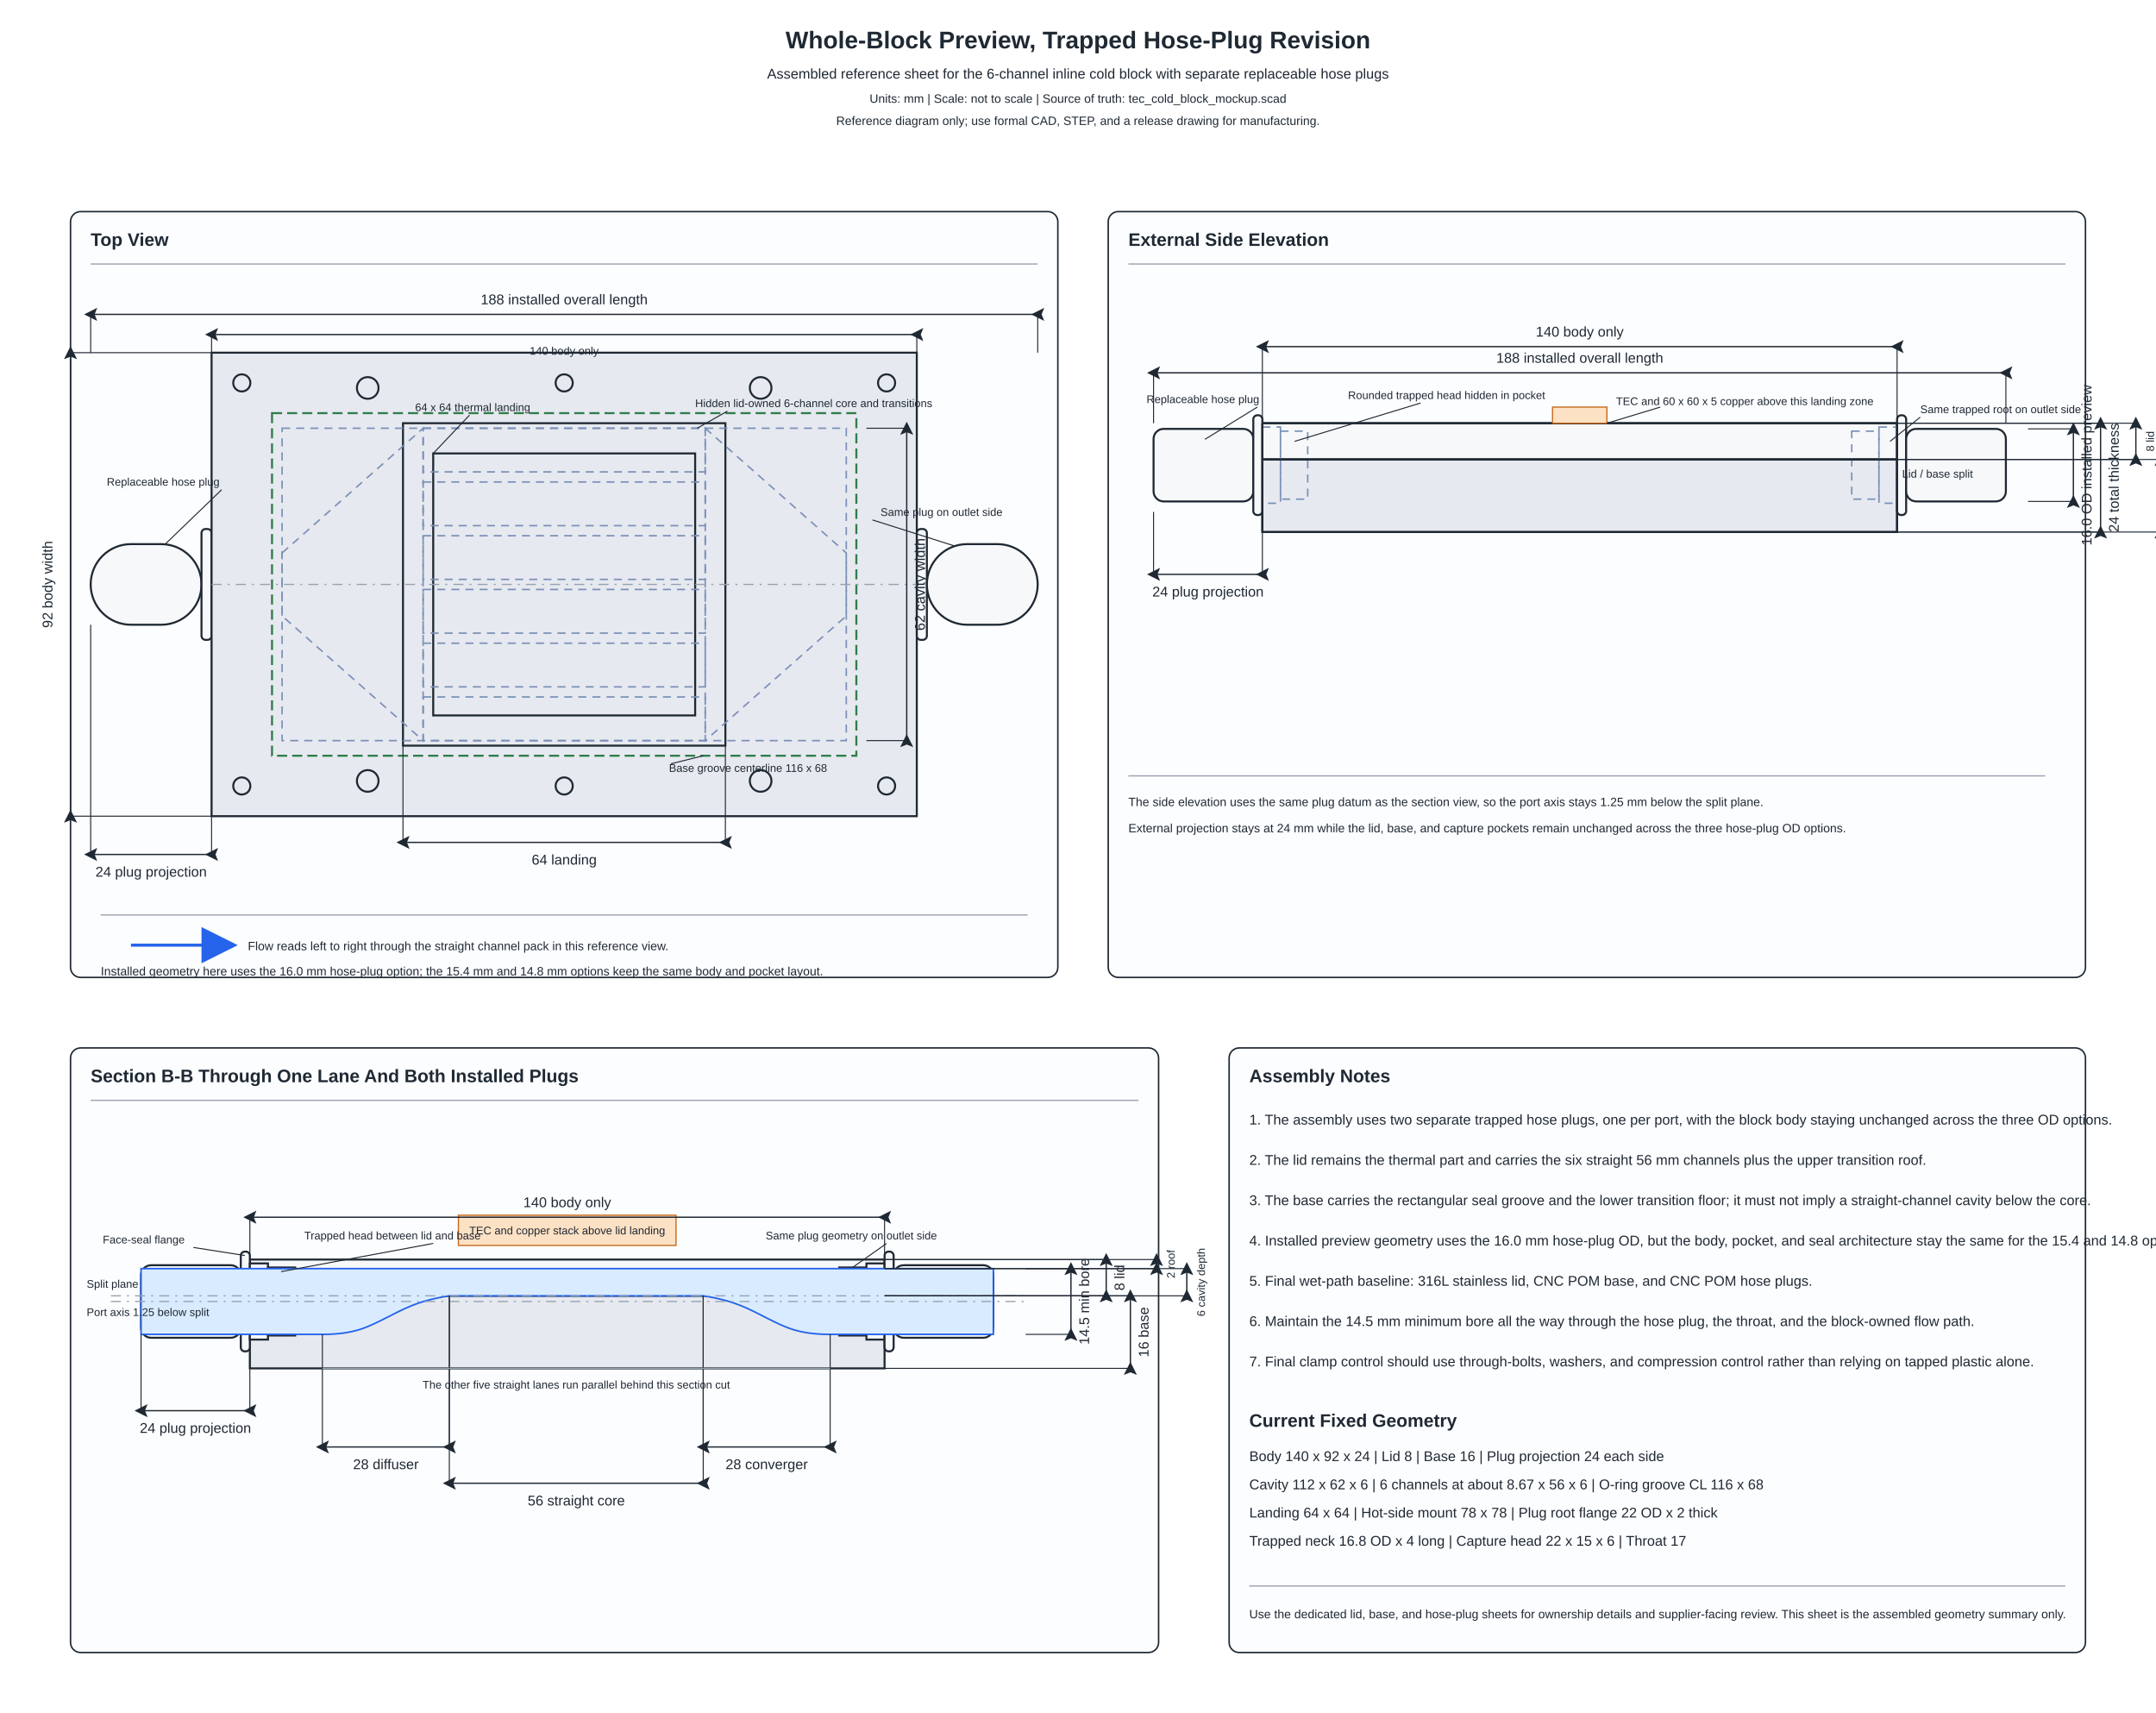
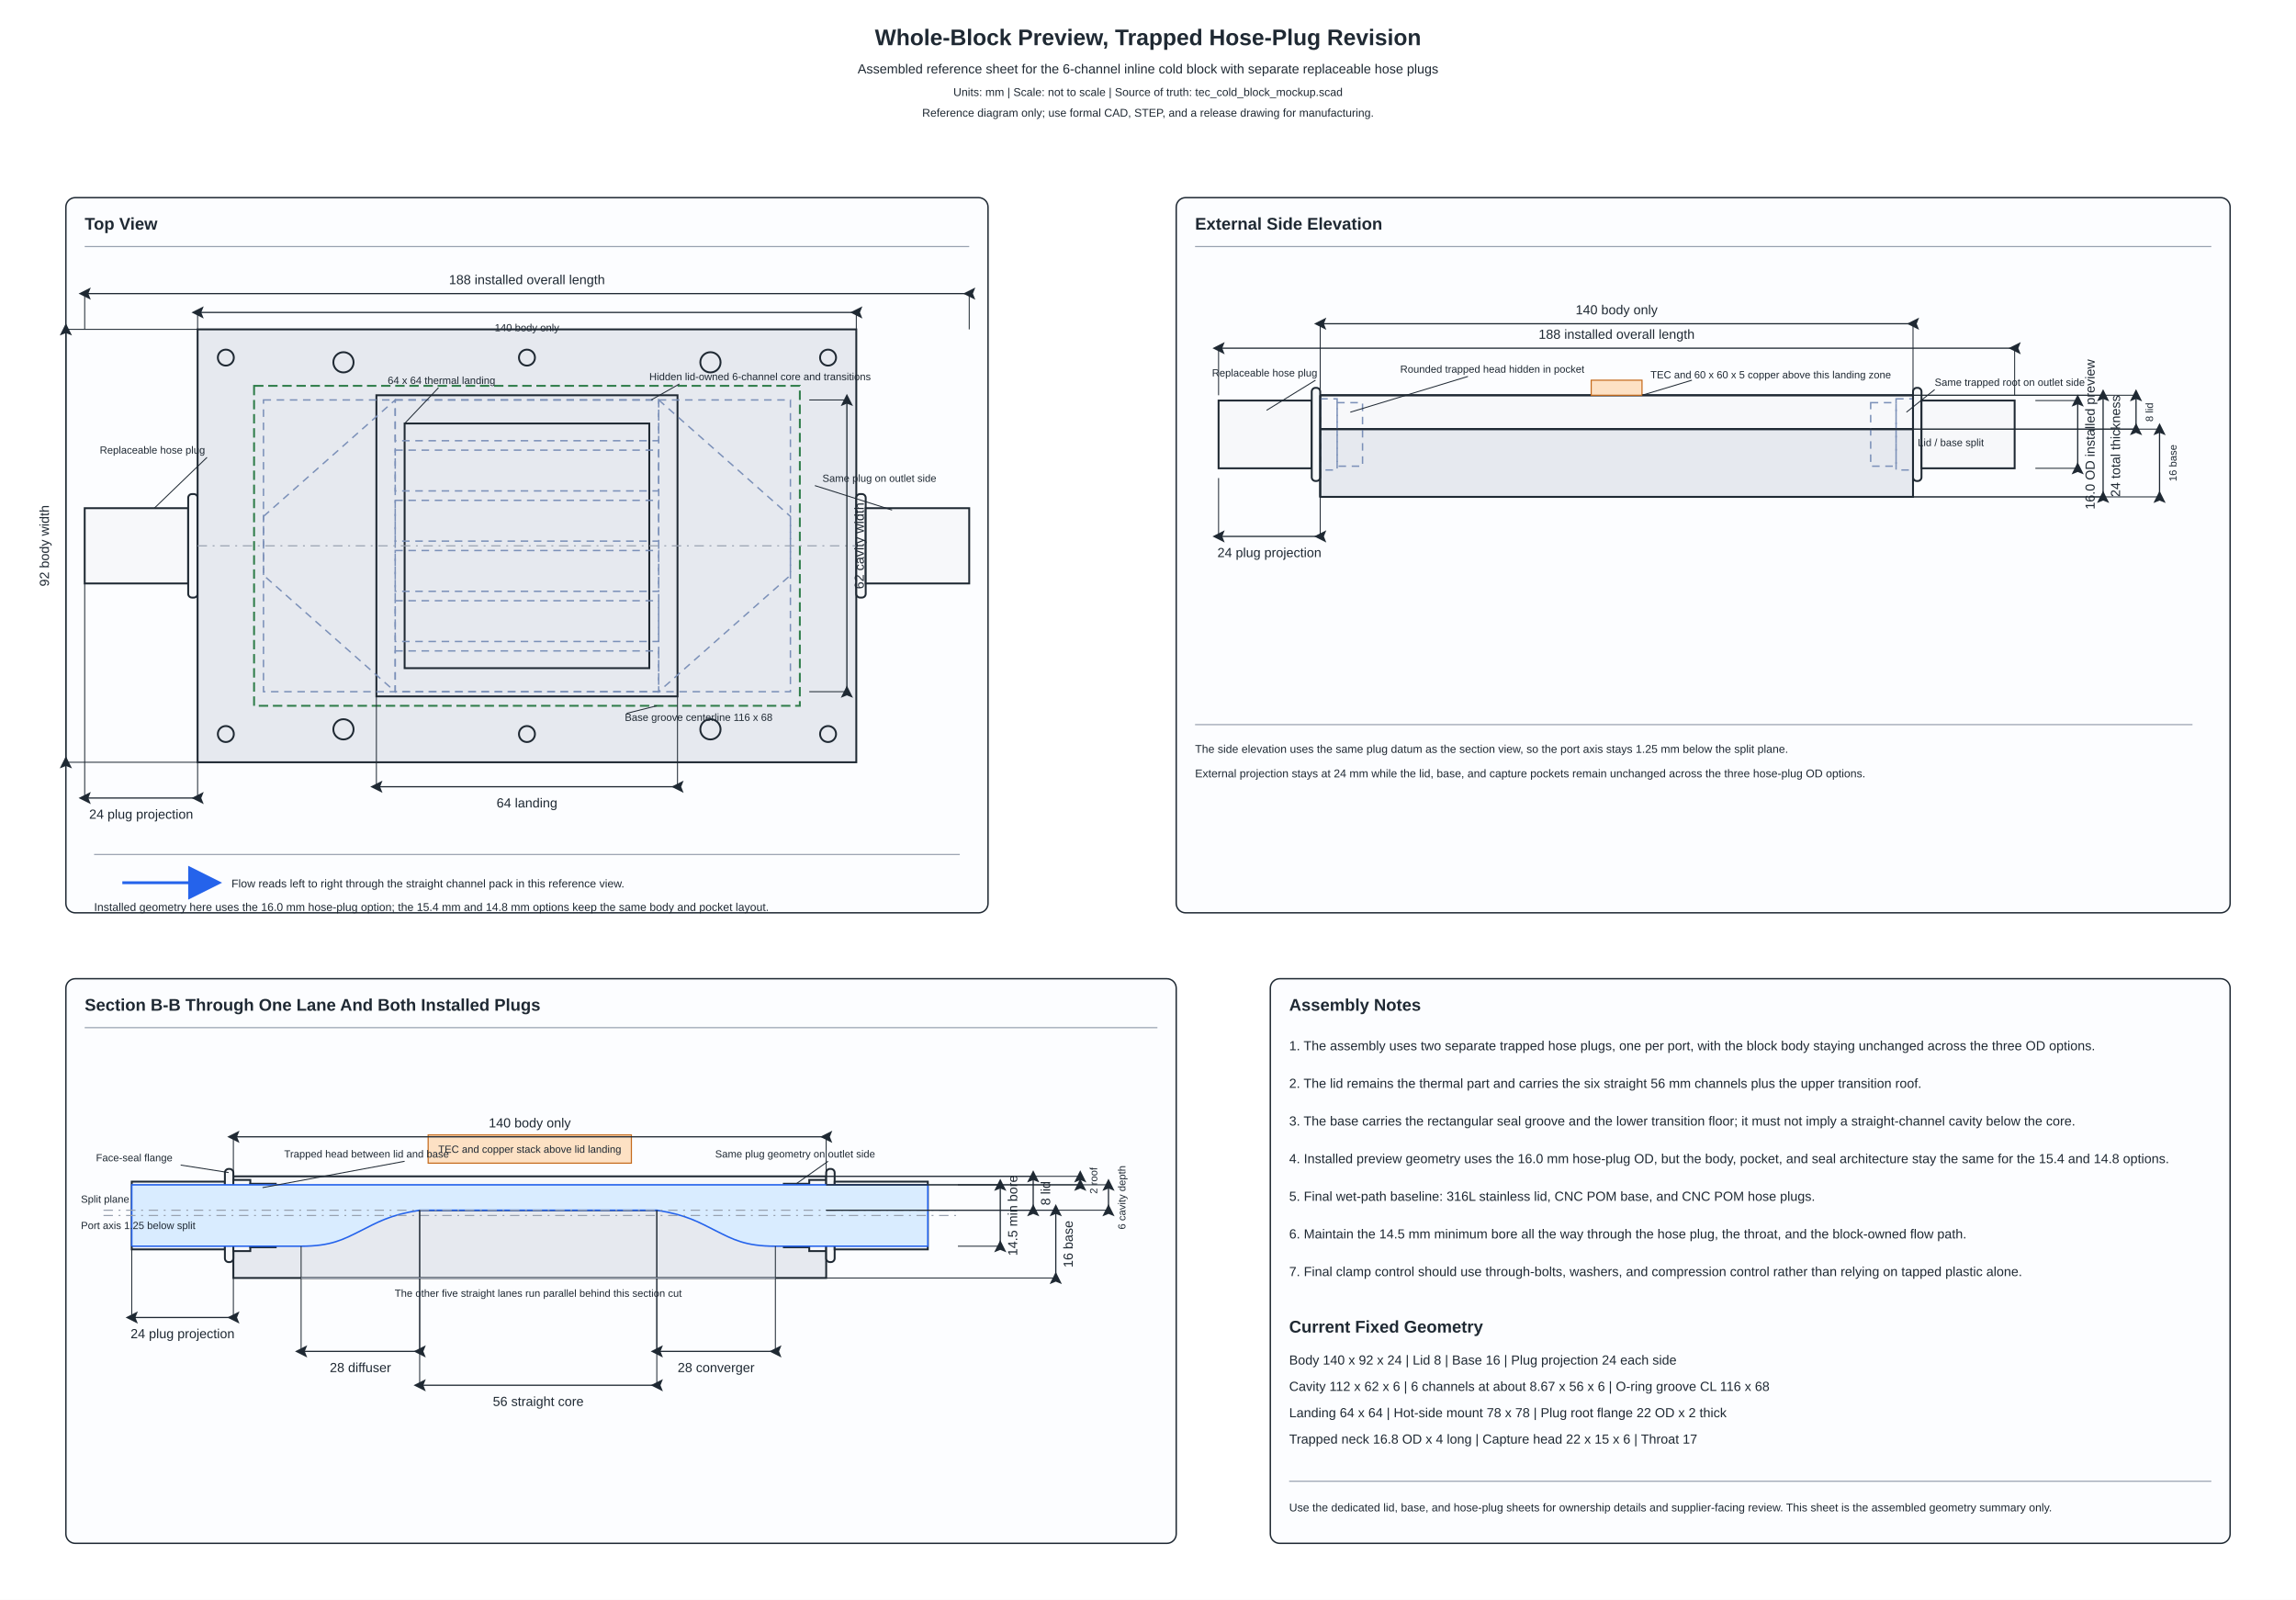
- <svg xmlns="http://www.w3.org/2000/svg" viewBox="0 0 2140 1700" width="2140" height="1700">
+ <svg xmlns="http://www.w3.org/2000/svg" viewBox="0 0 2440 1700" width="2440" height="1700">
  <defs>
    <marker id="dimArrow" markerWidth="10" markerHeight="10" refX="5" refY="5" orient="auto" markerUnits="strokeWidth">
      <path d="M0,5 L10,0 L8,5 L10,10 z" fill="#1f2933" />
    </marker>
    <marker id="flowArrow" markerWidth="12" markerHeight="12" refX="10" refY="6" orient="auto" markerUnits="strokeWidth">
      <path d="M0,0 L12,6 L0,12 z" fill="#2563eb" />
    </marker>
    <style>
      .title { font: 700 24px Arial, sans-serif; fill: #1f2933; }
      .subtitle { font: 700 18px Arial, sans-serif; fill: #1f2933; }
      .label { font: 14px Arial, sans-serif; fill: #1f2933; }
      .small { font: 12px Arial, sans-serif; fill: #1f2933; }
      .tiny { font: 11px Arial, sans-serif; fill: #1f2933; }
      .outline { fill: none; stroke: #1f2933; stroke-width: 2; }
      .hidden { fill: none; stroke: #7b90b8; stroke-width: 1.5; stroke-dasharray: 8 6; }
      .centerline { fill: none; stroke: #98a1af; stroke-width: 1.2; stroke-dasharray: 10 6 2 6; }
      .dim { fill: none; stroke: #1f2933; stroke-width: 1.3; marker-start: url(#dimArrow); marker-end: url(#dimArrow); }
      .ext { fill: none; stroke: #1f2933; stroke-width: 1; }
      .leader { fill: none; stroke: #1f2933; stroke-width: 1; }
      .divider { fill: none; stroke: #98a1af; stroke-width: 1.2; }
      .water { fill: #d9ecff; stroke: #2563eb; stroke-width: 1.6; }
      .metalA { fill: #f7f8fa; stroke: #1f2933; stroke-width: 2; }
      .metalB { fill: #e6e9ef; stroke: #1f2933; stroke-width: 2; }
      .oring { fill: none; stroke: #2f7d4a; stroke-width: 2; stroke-dasharray: 10 5; }
      .heat { fill: #fde1c4; stroke: #c56a1b; stroke-width: 1.2; }
      .noteBox { fill: #fcfdff; stroke: #1f2933; stroke-width: 1.5; }
    </style>
  </defs>
-   <rect x="0" y="0" width="2140" height="1700" fill="#fff" />
-   <text x="1070" y="48" text-anchor="middle" class="title">Whole-Block Preview, Trapped Hose-Plug Revision</text>
-   <text x="1070" y="78" text-anchor="middle" class="label">Assembled reference sheet for the 6-channel inline cold block with separate replaceable hose plugs</text>
-   <text x="1070" y="102" text-anchor="middle" class="small">Units: mm | Scale: not to scale | Source of truth: tec_cold_block_mockup.scad</text>
-   <text x="1070" y="124" text-anchor="middle" class="small">Reference diagram only; use formal CAD, STEP, and a release drawing for manufacturing.</text>
+   <rect x="0" y="0" width="2440" height="1700" fill="#fff" />
+   <text x="1220" y="48" text-anchor="middle" class="title">Whole-Block Preview, Trapped Hose-Plug Revision</text>
+   <text x="1220" y="78" text-anchor="middle" class="label">Assembled reference sheet for the 6-channel inline cold block with separate replaceable hose plugs</text>
+   <text x="1220" y="102" text-anchor="middle" class="small">Units: mm | Scale: not to scale | Source of truth: tec_cold_block_mockup.scad</text>
+   <text x="1220" y="124" text-anchor="middle" class="small">Reference diagram only; use formal CAD, STEP, and a release drawing for manufacturing.</text>
  <g transform="translate(70,210)">
    <rect x="0" y="0" width="980" height="760" rx="10" ry="10" class="noteBox" />
    <text x="20" y="34" class="subtitle">Top View</text>
    <line x1="20" y1="52" x2="960" y2="52" class="divider" />
    <g transform="translate(0,10)">
-       <rect x="20" y="320" width="110" height="80" rx="40" ry="40" class="metalA" />
+       <rect x="20" y="320" width="110" height="80" class="metalA" />
      <rect x="130" y="305" width="10" height="110" rx="4" ry="4" class="metalA" />
      <rect x="140" y="130" width="700" height="460" class="metalB" />
      <rect x="840" y="305" width="10" height="110" rx="4" ry="4" class="metalA" />
-       <rect x="850" y="320" width="110" height="80" rx="40" ry="40" class="metalA" />
+       <rect x="850" y="320" width="110" height="80" class="metalA" />
      <rect x="200" y="190" width="580" height="340" class="oring" />
      <rect x="330" y="200" width="320" height="320" class="outline" />
      <rect x="360" y="230" width="260" height="260" class="outline" />
      <rect x="210" y="205" width="560" height="310" class="hidden" />
      <polygon points="210,328.75 350,205 350,515 210,391.25" class="hidden" />
      <polygon points="630,205 770,328.75 770,391.25 630,515" class="hidden" />
      <rect x="350" y="205" width="280" height="43.33" class="hidden" />
      <rect x="350" y="258.33" width="280" height="43.33" class="hidden" />
      <rect x="350" y="311.67" width="280" height="43.33" class="hidden" />
      <rect x="350" y="365" width="280" height="43.33" class="hidden" />
      <rect x="350" y="418.33" width="280" height="43.33" class="hidden" />
      <rect x="350" y="471.67" width="280" height="43.33" class="hidden" />
      <circle cx="170" cy="160" r="8.5" class="outline" />
      <circle cx="295" cy="165" r="10.75" class="outline" />
      <circle cx="490" cy="160" r="8.5" class="outline" />
      <circle cx="685" cy="165" r="10.75" class="outline" />
      <circle cx="810" cy="160" r="8.5" class="outline" />
      <circle cx="170" cy="560" r="8.5" class="outline" />
      <circle cx="295" cy="555" r="10.75" class="outline" />
      <circle cx="490" cy="560" r="8.5" class="outline" />
      <circle cx="685" cy="555" r="10.75" class="outline" />
      <circle cx="810" cy="560" r="8.5" class="outline" />
      <line x1="140" y1="360" x2="840" y2="360" class="centerline" />
      <line x1="20" y1="92" x2="960" y2="92" class="dim" />
      <line x1="20" y1="130" x2="20" y2="92" class="ext" />
      <line x1="960" y1="130" x2="960" y2="92" class="ext" />
      <text x="490" y="82" text-anchor="middle" class="label">188 installed overall length</text>
      <line x1="140" y1="112" x2="840" y2="112" class="dim" />
      <line x1="140" y1="130" x2="140" y2="112" class="ext" />
      <line x1="840" y1="130" x2="840" y2="112" class="ext" />
      <text x="490" y="132" text-anchor="middle" class="tiny">140 body only</text>
      <line x1="0" y1="130" x2="0" y2="590" class="dim" />
      <line x1="140" y1="130" x2="0" y2="130" class="ext" />
      <line x1="140" y1="590" x2="0" y2="590" class="ext" />
      <text x="-18" y="360" transform="rotate(-90 -18 360)" text-anchor="middle" class="label">92 body width</text>
      <line x1="20" y1="628" x2="140" y2="628" class="dim" />
      <line x1="20" y1="400" x2="20" y2="628" class="ext" />
      <line x1="140" y1="415" x2="140" y2="628" class="ext" />
      <text x="80" y="650" text-anchor="middle" class="label">24 plug projection</text>
      <line x1="330" y1="616" x2="650" y2="616" class="dim" />
      <line x1="330" y1="520" x2="330" y2="616" class="ext" />
      <line x1="650" y1="520" x2="650" y2="616" class="ext" />
      <text x="490" y="638" text-anchor="middle" class="label">64 landing</text>
      <line x1="790" y1="205" x2="830" y2="205" class="ext" />
      <line x1="790" y1="515" x2="830" y2="515" class="ext" />
      <line x1="830" y1="205" x2="830" y2="515" class="dim" />
      <text x="848" y="360" transform="rotate(-90 848 360)" text-anchor="middle" class="label">62 cavity width</text>
      <text x="36" y="262" class="tiny">Replaceable hose plug</text>
      <line x1="150" y1="266" x2="94" y2="320" class="leader" />
      <text x="804" y="292" class="tiny">Same plug on outlet side</text>
      <line x1="796" y1="296" x2="878" y2="322" class="leader" />
      <text x="620" y="184" class="tiny">Hidden lid-owned 6-channel core and transitions</text>
      <line x1="652" y1="188" x2="622" y2="205" class="leader" />
      <text x="594" y="546" class="tiny" fill="#2f7d4a">Base groove centerline 116 x 68</text>
      <line x1="596" y1="538" x2="628" y2="530" class="leader" />
      <text x="342" y="188" class="tiny">64 x 64 thermal landing</text>
      <line x1="396" y1="192" x2="360" y2="230" class="leader" />
      <line x1="30" y1="688" x2="950" y2="688" class="divider" />
      <line x1="60" y1="718" x2="160" y2="718" stroke="#2563eb" stroke-width="3" marker-end="url(#flowArrow)" />
      <text x="176" y="723" class="small" fill="#2563eb">Flow reads left to right through the straight channel pack in this reference view.</text>
      <text x="30" y="748" class="small">Installed geometry here uses the 16.0 mm hose-plug option; the 15.4 mm and 14.8 mm options keep the same body and pocket layout.</text>
    </g>
  </g>
-   <g transform="translate(1100,210)">
-     <rect x="0" y="0" width="970" height="760" rx="10" ry="10" class="noteBox" />
+   <g transform="translate(1250,210)">
+     <rect x="0" y="0" width="1120" height="760" rx="10" ry="10" class="noteBox" />
    <text x="20" y="34" class="subtitle">External Side Elevation</text>
-     <line x1="20" y1="52" x2="950" y2="52" class="divider" />
+     <line x1="20" y1="52" x2="1100" y2="52" class="divider" />
    <g transform="translate(0,40)">
      <rect x="153" y="170" width="630" height="36" class="metalA" />
      <rect x="153" y="206" width="630" height="72" class="metalB" />
-       <rect x="45" y="175.625" width="99" height="72" rx="10" ry="10" class="metalA" />
+       <rect x="45" y="175.625" width="99" height="72" class="metalA" />
      <rect x="144" y="162.125" width="9" height="99" rx="4" ry="4" class="metalA" />
      <rect x="783" y="162.125" width="9" height="99" rx="4" ry="4" class="metalA" />
-       <rect x="792" y="175.625" width="99" height="72" rx="10" ry="10" class="metalA" />
+       <rect x="792" y="175.625" width="99" height="72" class="metalA" />
      <rect x="153" y="173.825" width="18" height="75.6" class="hidden" />
      <rect x="171" y="177.875" width="27" height="67.5" class="hidden" />
      <rect x="738" y="177.875" width="27" height="67.5" class="hidden" />
      <rect x="765" y="173.825" width="18" height="75.6" class="hidden" />
      <line x1="153" y1="206" x2="783" y2="206" class="outline" />
      <line x1="153" y1="170" x2="783" y2="170" class="outline" />
      <line x1="153" y1="278" x2="783" y2="278" class="outline" />
      <line x1="153" y1="170" x2="153" y2="278" class="outline" />
      <line x1="783" y1="170" x2="783" y2="278" class="outline" />
      <rect x="441" y="154" width="54" height="16" class="heat" />
      <text x="504" y="152" class="tiny">TEC and 60 x 60 x 5 copper above this landing zone</text>
      <line x1="548" y1="154" x2="495" y2="170" class="leader" />
      <text x="38" y="150" class="tiny">Replaceable hose plug</text>
      <line x1="148" y1="154" x2="96" y2="186" class="leader" />
      <text x="238" y="146" class="tiny">Rounded trapped head hidden in pocket</text>
      <line x1="310" y1="150" x2="185" y2="188" class="leader" />
      <text x="806" y="160" class="tiny">Same trapped root on outlet side</text>
      <line x1="806" y1="164" x2="776" y2="188" class="leader" />
      <text x="788" y="224" class="tiny">Lid / base split</text>
      <line x1="45" y1="120" x2="891" y2="120" class="dim" />
      <line x1="45" y1="170" x2="45" y2="120" class="ext" />
      <line x1="891" y1="170" x2="891" y2="120" class="ext" />
      <text x="468" y="110" text-anchor="middle" class="label">188 installed overall length</text>
      <line x1="153" y1="94" x2="783" y2="94" class="dim" />
      <line x1="153" y1="170" x2="153" y2="94" class="ext" />
      <line x1="783" y1="170" x2="783" y2="94" class="ext" />
      <text x="468" y="84" text-anchor="middle" class="label">140 body only</text>
      <line x1="45" y1="320" x2="153" y2="320" class="dim" />
      <line x1="45" y1="258" x2="45" y2="320" class="ext" />
      <line x1="153" y1="271" x2="153" y2="320" class="ext" />
      <text x="99" y="342" text-anchor="middle" class="label">24 plug projection</text>
      <line x1="913" y1="175.625" x2="958" y2="175.625" class="ext" />
      <line x1="913" y1="247.625" x2="958" y2="247.625" class="ext" />
      <line x1="958" y1="175.625" x2="958" y2="247.625" class="dim" />
      <text x="976" y="211.625" transform="rotate(-90 976 211.625)" text-anchor="middle" class="label">16.0 OD installed preview</text>
      <line x1="985" y1="170" x2="985" y2="278" class="dim" />
      <line x1="783" y1="170" x2="985" y2="170" class="ext" />
      <line x1="783" y1="278" x2="985" y2="278" class="ext" />
      <text x="1003" y="224" transform="rotate(-90 1003 224)" text-anchor="middle" class="label">24 total thickness</text>
      <line x1="1020" y1="170" x2="1020" y2="206" class="dim" />
      <line x1="783" y1="170" x2="1020" y2="170" class="ext" />
      <line x1="783" y1="206" x2="1020" y2="206" class="ext" />
      <text x="1038" y="188" transform="rotate(-90 1038 188)" text-anchor="middle" class="tiny">8 lid</text>
      <line x1="1045" y1="206" x2="1045" y2="278" class="dim" />
      <line x1="783" y1="206" x2="1045" y2="206" class="ext" />
      <line x1="783" y1="278" x2="1045" y2="278" class="ext" />
      <text x="1063" y="242" transform="rotate(-90 1063 242)" text-anchor="middle" class="tiny">16 base</text>
-       <line x1="20" y1="520" x2="930" y2="520" class="divider" />
+       <line x1="20" y1="520" x2="1080" y2="520" class="divider" />
      <text x="20" y="550" class="small">The side elevation uses the same plug datum as the section view, so the port axis stays 1.25 mm below the split plane.</text>
      <text x="20" y="576" class="small">External projection stays at 24 mm while the lid, base, and capture pockets remain unchanged across the three hose-plug OD options.</text>
    </g>
  </g>
  <g transform="translate(70,1040)">
-     <rect x="0" y="0" width="1080" height="600" rx="10" ry="10" class="noteBox" />
+     <rect x="0" y="0" width="1180" height="600" rx="10" ry="10" class="noteBox" />
    <text x="20" y="34" class="subtitle">Section B-B Through One Lane And Both Installed Plugs</text>
-     <line x1="20" y1="52" x2="1060" y2="52" class="divider" />
+     <line x1="20" y1="52" x2="1160" y2="52" class="divider" />
    <g transform="translate(0,40)">
      <rect x="178" y="170" width="630" height="36" class="metalA" />
      <rect x="178" y="206" width="630" height="72" class="metalB" />
-       <rect x="70" y="175.625" width="99" height="72" rx="10" ry="10" class="metalA" />
+       <rect x="70" y="175.625" width="99" height="72" class="metalA" />
      <rect x="169" y="162.125" width="9" height="99" rx="4" ry="4" class="metalA" />
      <rect x="178" y="173.825" width="18" height="75.6" class="metalA" />
      <rect x="196" y="177.875" width="27" height="67.5" class="metalA" />
      <rect x="763" y="177.875" width="27" height="67.5" class="metalA" />
      <rect x="790" y="173.825" width="18" height="75.6" class="metalA" />
      <rect x="808" y="162.125" width="9" height="99" rx="4" ry="4" class="metalA" />
-       <rect x="817" y="175.625" width="99" height="72" rx="10" ry="10" class="metalA" />
+       <rect x="817" y="175.625" width="99" height="72" class="metalA" />
      <path d="M 70 179 L 250 179 L 376 179 L 628 179 L 754 179 L 916 179 L 916 244.25 L 754 244.25 C 722 244.25 709 237 691 228 C 673 219 660 211 628 206 L 376 206 C 344 211 331 219 313 228 C 295 237 282 244.25 250 244.25 L 70 244.25 Z" class="water" />
      <rect x="385" y="126" width="216" height="30" class="heat" />
      <text x="493" y="145" text-anchor="middle" class="tiny">TEC and copper stack above lid landing</text>
      <line x1="40" y1="206" x2="948" y2="206" class="centerline" />
      <line x1="40" y1="211.625" x2="948" y2="211.625" class="centerline" />
      <text x="16" y="198" class="tiny">Split plane</text>
      <text x="16" y="226" class="tiny">Port axis 1.25 below split</text>
      <text x="32" y="154" class="tiny">Face-seal flange</text>
      <line x1="122" y1="158" x2="173" y2="166" class="leader" />
      <text x="232" y="150" class="tiny">Trapped head between lid and base</text>
      <line x1="360" y1="154" x2="209" y2="182" class="leader" />
      <text x="690" y="150" class="tiny">Same plug geometry on outlet side</text>
      <line x1="810" y1="154" x2="776" y2="178" class="leader" />
      <line x1="178" y1="128" x2="808" y2="128" class="dim" />
      <line x1="178" y1="170" x2="178" y2="128" class="ext" />
      <line x1="808" y1="170" x2="808" y2="128" class="ext" />
      <text x="493" y="118" text-anchor="middle" class="label">140 body only</text>
      <line x1="70" y1="320" x2="178" y2="320" class="dim" />
      <line x1="70" y1="244.25" x2="70" y2="320" class="ext" />
      <line x1="178" y1="261.125" x2="178" y2="320" class="ext" />
      <text x="124" y="342" text-anchor="middle" class="label">24 plug projection</text>
      <line x1="948" y1="179" x2="993" y2="179" class="ext" />
      <line x1="948" y1="244.25" x2="993" y2="244.25" class="ext" />
      <line x1="993" y1="179" x2="993" y2="244.25" class="dim" />
      <text x="1011" y="211.625" transform="rotate(-90 1011 211.625)" text-anchor="middle" class="label">14.5 min bore</text>
      <line x1="1028" y1="170" x2="1028" y2="206" class="dim" />
      <line x1="808" y1="170" x2="1028" y2="170" class="ext" />
      <line x1="808" y1="206" x2="1028" y2="206" class="ext" />
      <text x="1046" y="188" transform="rotate(-90 1046 188)" text-anchor="middle" class="label">8 lid</text>
      <line x1="1052" y1="206" x2="1052" y2="278" class="dim" />
      <line x1="808" y1="206" x2="1052" y2="206" class="ext" />
      <line x1="808" y1="278" x2="1052" y2="278" class="ext" />
      <text x="1070" y="242" transform="rotate(-90 1070 242)" text-anchor="middle" class="label">16 base</text>
      <line x1="1078" y1="170" x2="1078" y2="179" class="dim" />
      <line x1="808" y1="170" x2="1078" y2="170" class="ext" />
      <line x1="808" y1="179" x2="1078" y2="179" class="ext" />
      <text x="1096" y="174.5" transform="rotate(-90 1096 174.5)" text-anchor="middle" class="tiny">2 roof</text>
      <line x1="1108" y1="179" x2="1108" y2="206" class="dim" />
      <line x1="808" y1="179" x2="1108" y2="179" class="ext" />
      <line x1="808" y1="206" x2="1108" y2="206" class="ext" />
      <text x="1126" y="192.5" transform="rotate(-90 1126 192.5)" text-anchor="middle" class="tiny">6 cavity depth</text>
      <line x1="250" y1="356" x2="376" y2="356" class="dim" />
      <line x1="250" y1="244.25" x2="250" y2="356" class="ext" />
      <line x1="376" y1="206" x2="376" y2="356" class="ext" />
      <text x="313" y="378" text-anchor="middle" class="label">28 diffuser</text>
      <line x1="376" y1="392" x2="628" y2="392" class="dim" />
      <line x1="376" y1="206" x2="376" y2="392" class="ext" />
      <line x1="628" y1="206" x2="628" y2="392" class="ext" />
      <text x="502" y="414" text-anchor="middle" class="label">56 straight core</text>
      <line x1="628" y1="356" x2="754" y2="356" class="dim" />
      <line x1="628" y1="206" x2="628" y2="356" class="ext" />
      <line x1="754" y1="244.25" x2="754" y2="356" class="ext" />
      <text x="691" y="378" text-anchor="middle" class="label">28 converger</text>
      <line x1="250" y1="278" x2="754" y2="278" class="divider" />
      <text x="502" y="298" text-anchor="middle" class="tiny">The other five straight lanes run parallel behind this section cut</text>
    </g>
  </g>
-   <g transform="translate(1220,1040)">
-     <rect x="0" y="0" width="850" height="600" rx="10" ry="10" class="noteBox" />
+   <g transform="translate(1350,1040)">
+     <rect x="0" y="0" width="1020" height="600" rx="10" ry="10" class="noteBox" />
    <text x="20" y="34" class="subtitle">Assembly Notes</text>
    <text x="20" y="76" class="label">1. The assembly uses two separate trapped hose plugs, one per port, with the block body staying unchanged across the three OD options.</text>
    <text x="20" y="116" class="label">2. The lid remains the thermal part and carries the six straight 56 mm channels plus the upper transition roof.</text>
    <text x="20" y="156" class="label">3. The base carries the rectangular seal groove and the lower transition floor; it must not imply a straight-channel cavity below the core.</text>
    <text x="20" y="196" class="label">4. Installed preview geometry uses the 16.0 mm hose-plug OD, but the body, pocket, and seal architecture stay the same for the 15.4 and 14.8 options.</text>
    <text x="20" y="236" class="label">5. Final wet-path baseline: 316L stainless lid, CNC POM base, and CNC POM hose plugs.</text>
    <text x="20" y="276" class="label">6. Maintain the 14.5 mm minimum bore all the way through the hose plug, the throat, and the block-owned flow path.</text>
    <text x="20" y="316" class="label">7. Final clamp control should use through-bolts, washers, and compression control rather than relying on tapped plastic alone.</text>
    <text x="20" y="376" class="subtitle">Current Fixed Geometry</text>
    <text x="20" y="410" class="label">Body 140 x 92 x 24 | Lid 8 | Base 16 | Plug projection 24 each side</text>
    <text x="20" y="438" class="label">Cavity 112 x 62 x 6 | 6 channels at about 8.67 x 56 x 6 | O-ring groove CL 116 x 68</text>
    <text x="20" y="466" class="label">Landing 64 x 64 | Hot-side mount 78 x 78 | Plug root flange 22 OD x 2 thick</text>
    <text x="20" y="494" class="label">Trapped neck 16.8 OD x 4 long | Capture head 22 x 15 x 6 | Throat 17</text>
-     <line x1="20" y1="534" x2="830" y2="534" class="divider" />
+     <line x1="20" y1="534" x2="1000" y2="534" class="divider" />
    <text x="20" y="566" class="small">Use the dedicated lid, base, and hose-plug sheets for ownership details and supplier-facing review. This sheet is the assembled geometry summary only.</text>
  </g>
</svg>
